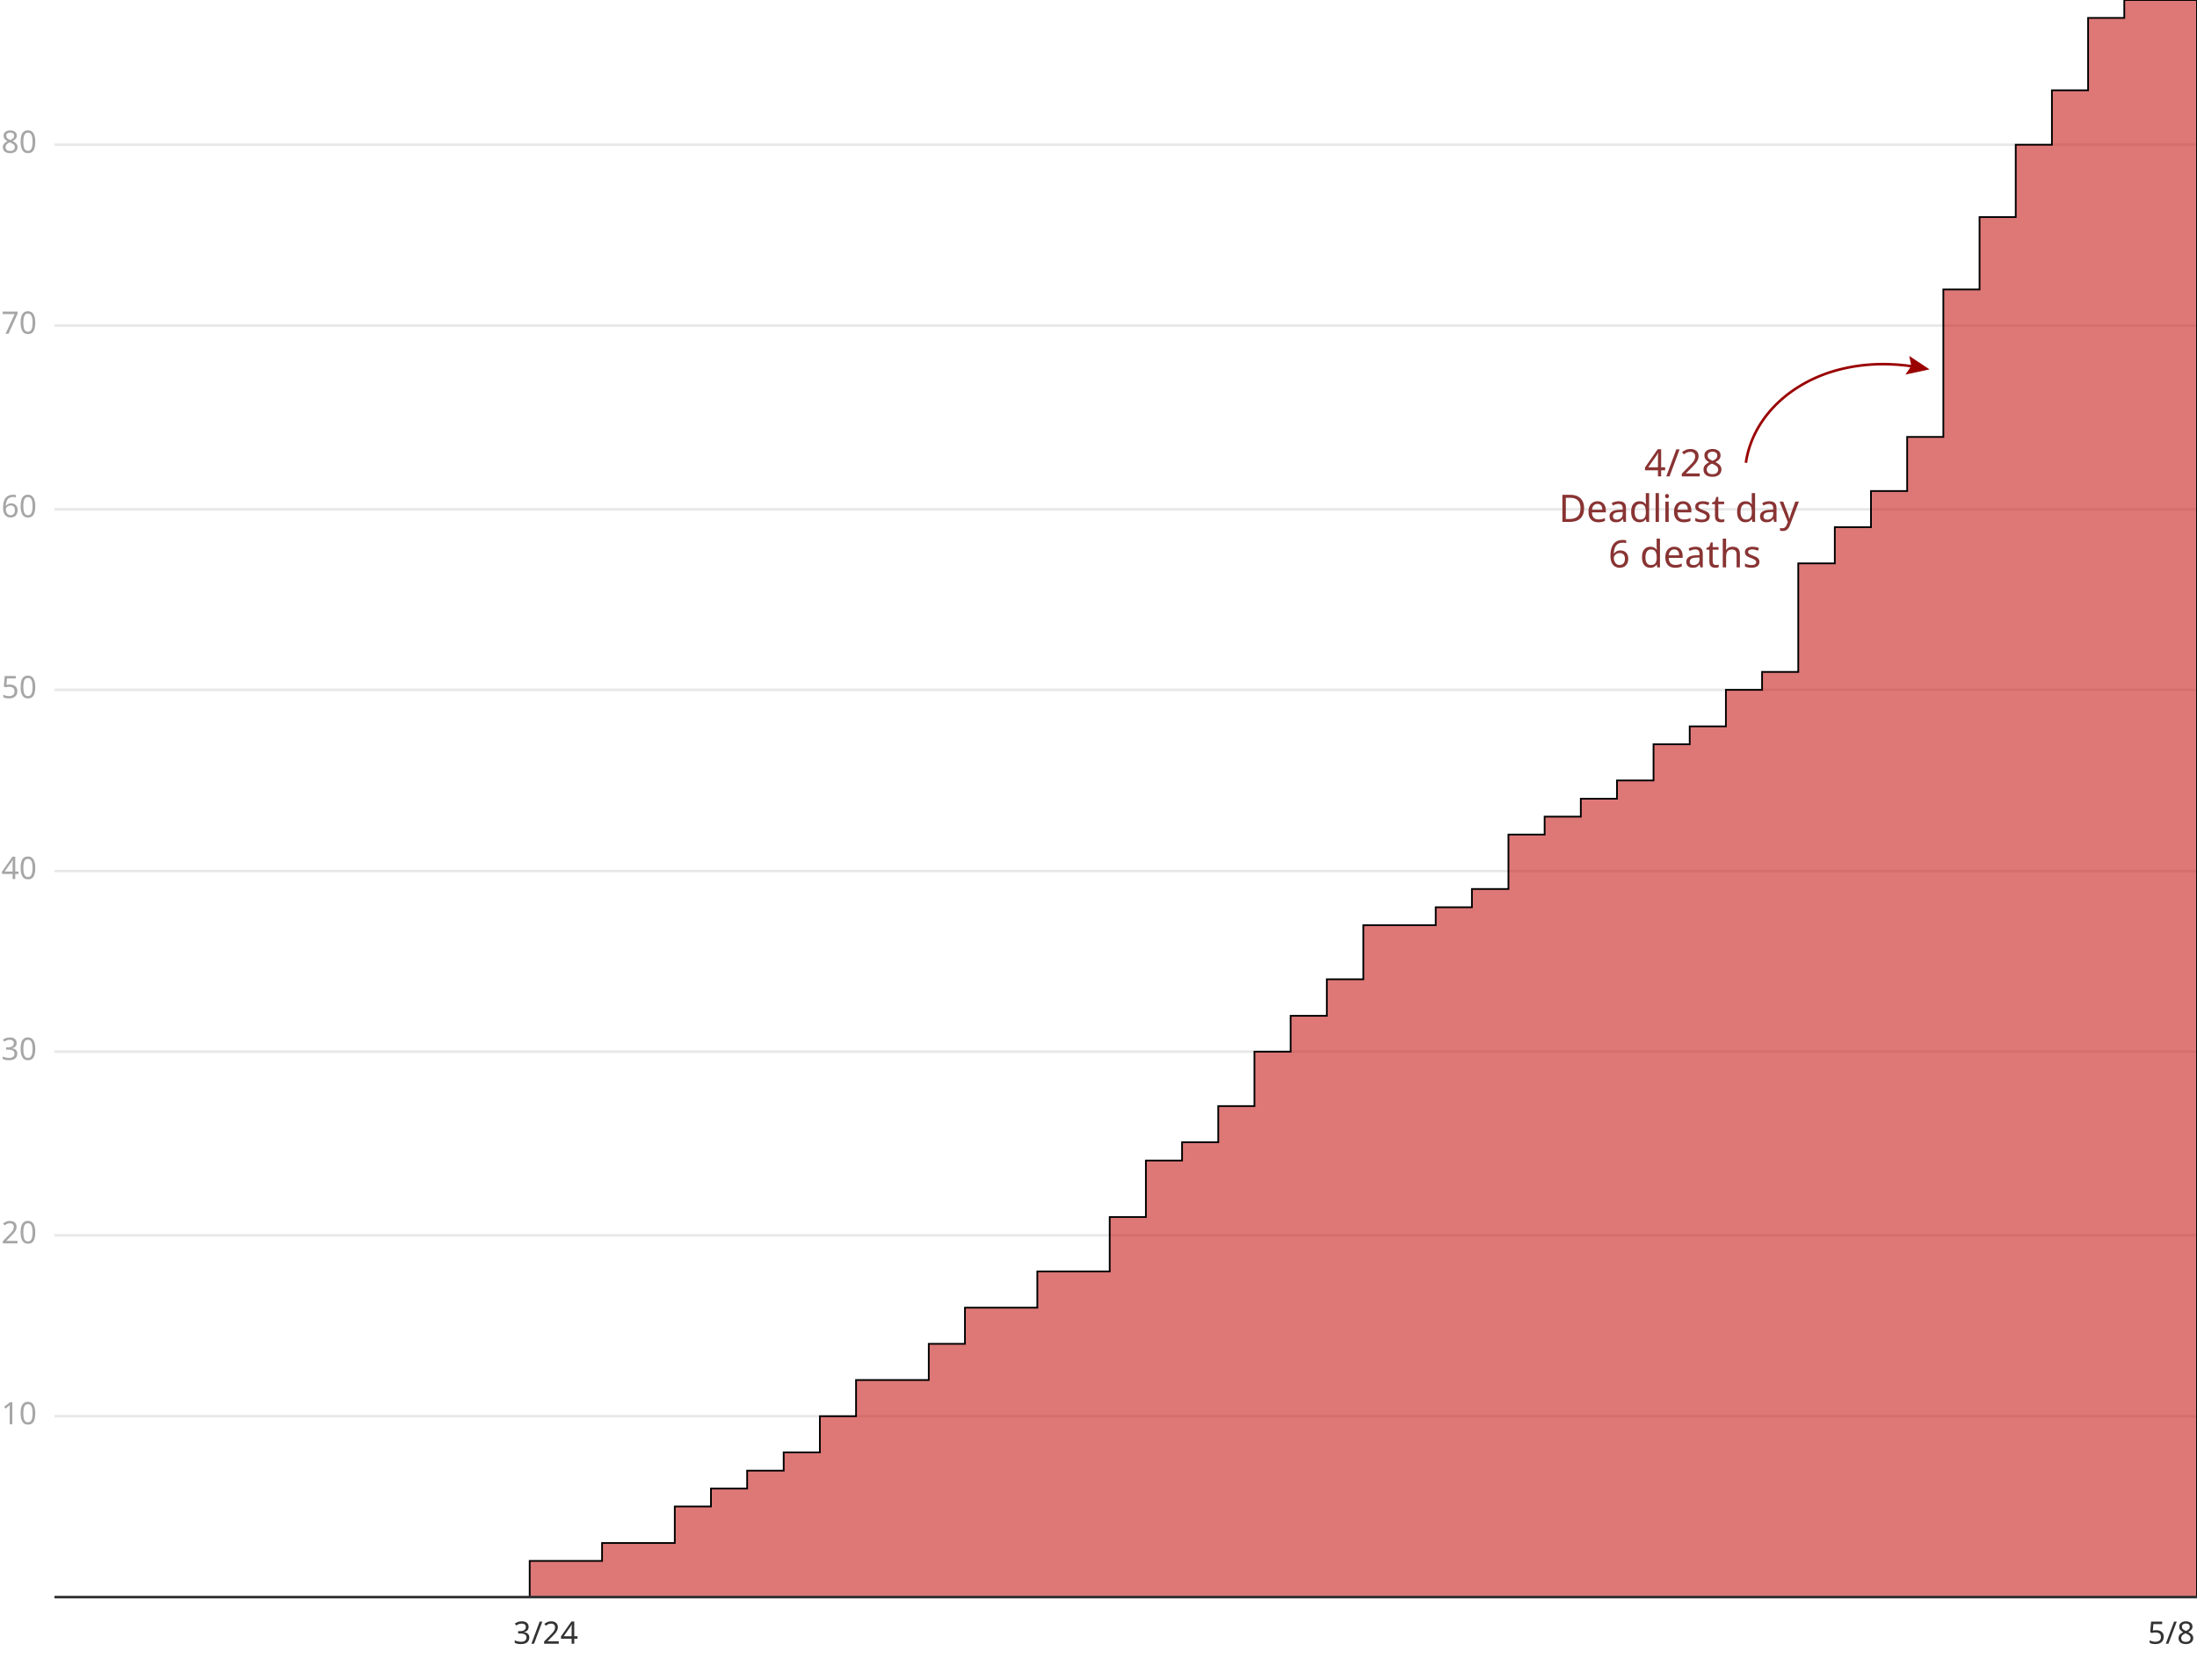
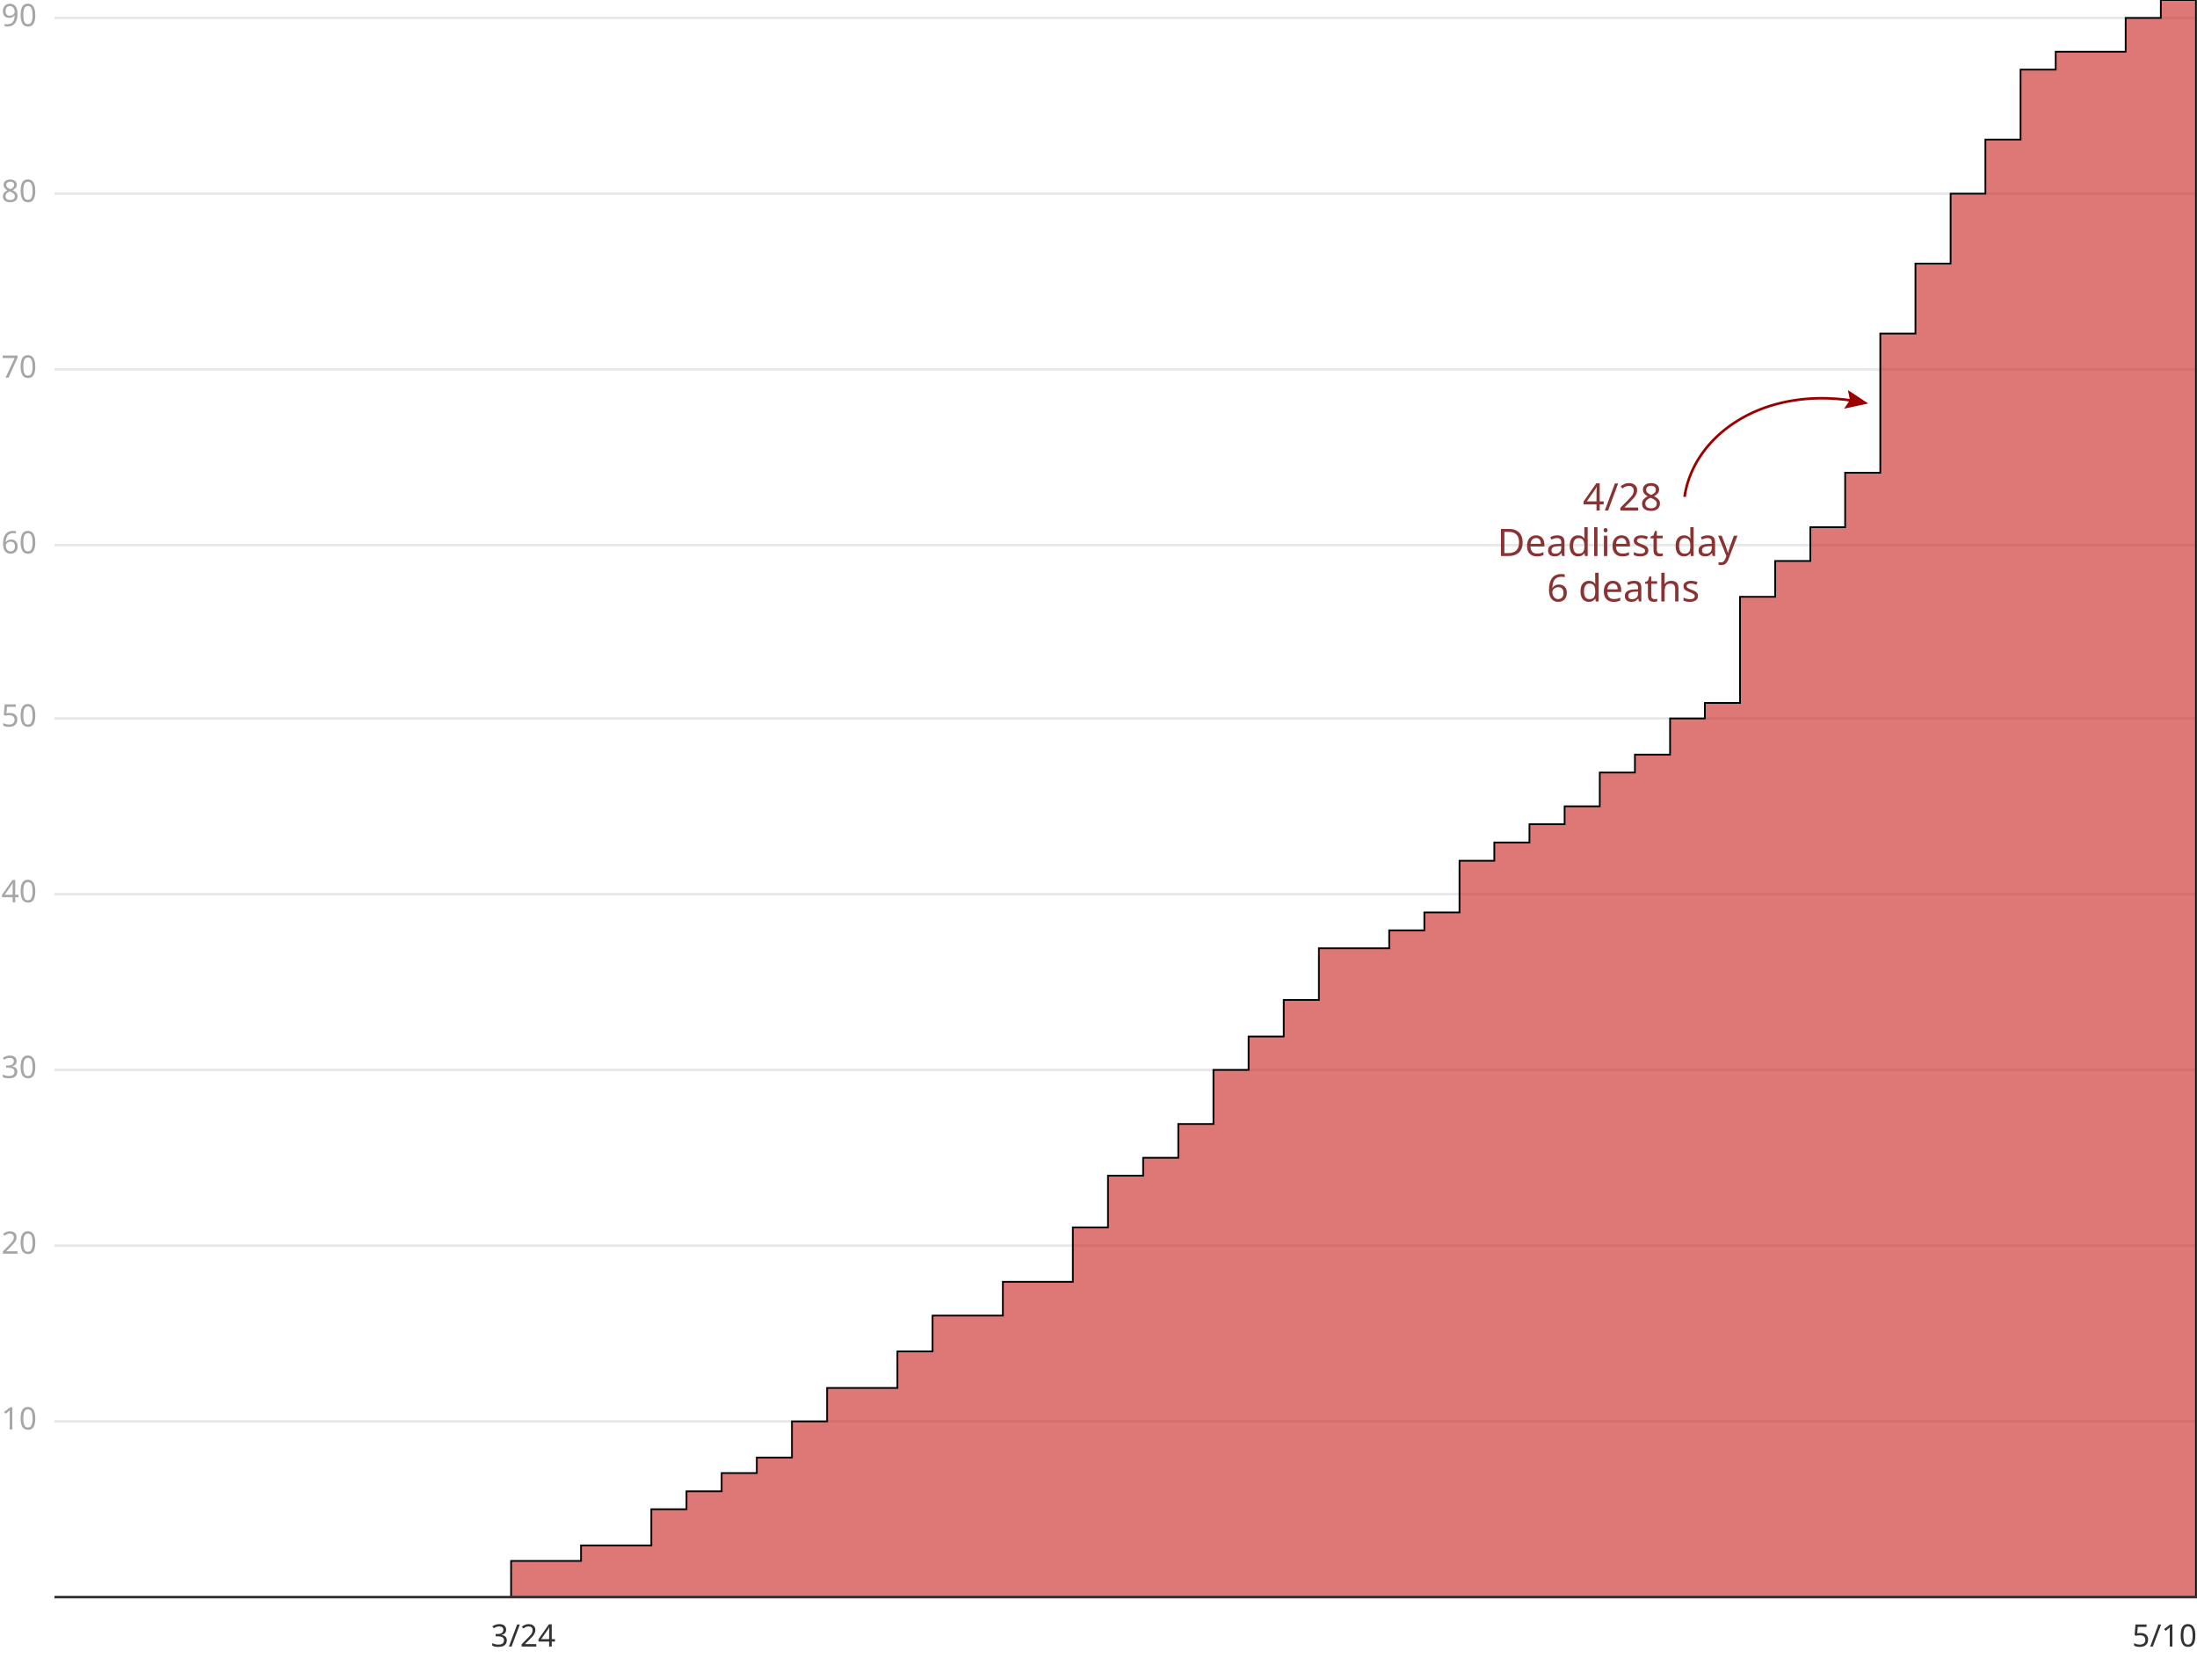
<svg xmlns="http://www.w3.org/2000/svg" xmlns:xlink="http://www.w3.org/1999/xlink" version="1.1" id="Layer_1" x="0px" y="0px" viewBox="0 0 637.5 487.5" style="enable-background:new 0 0 637.5 487.5;" xml:space="preserve">
  <style type="text/css">
	.st0{clip-path:url(#SVGID_2_);enable-background:new    ;}
	.st1{clip-path:url(#SVGID_4_);fill:none;stroke:#E8E8E8;stroke-width:0.75;stroke-miterlimit:10;}
	.st2{clip-path:url(#SVGID_4_);fill:#C71E1D;}
	.st3{clip-path:url(#SVGID_4_);fill:#C71E1D;fill-opacity:0.6;stroke:#000000;stroke-width:0.5;stroke-miterlimit:10;}
	.st4{clip-path:url(#SVGID_4_);fill:none;stroke:#333333;stroke-width:0.75;stroke-miterlimit:10;}
	.st5{clip-path:url(#SVGID_4_);}
	.st6{fill:#A6A6A6;}
	.st7{font-family:'Roboto-Regular';}
	.st8{font-size:9px;}
	.st9{fill:none;stroke:#9A0000;stroke-width:0.75;stroke-miterlimit:10;}
	.st10{fill:#9A0000;}
	.st11{fill:#893333;}
	.st12{font-family:'ArialMT';}
	.st13{font-size:11px;}
	.st14{font-family:'Arial-BoldMT';}
	.st15{fill:#333333;}
</style>
  <g>
    <defs>
      <rect id="SVGID_1_" width="637.5" height="487.5" />
    </defs>
    <clipPath id="SVGID_2_">
      <use xlink:href="#SVGID_1_" style="overflow:visible;" />
    </clipPath>
    <g class="st0">
      <g>
        <defs>
          <rect id="SVGID_3_" width="637.5" height="487.5" />
        </defs>
        <clipPath id="SVGID_4_">
          <use xlink:href="#SVGID_3_" style="overflow:visible;" />
        </clipPath>
-         <line class="st1" x1="15.8" y1="42" x2="637.5" y2="42" />
-         <line class="st1" x1="15.8" y1="94.5" x2="637.5" y2="94.5" />
-         <line class="st1" x1="15.8" y1="147.8" x2="637.5" y2="147.8" />
-         <line class="st1" x1="15.8" y1="200.2" x2="637.5" y2="200.2" />
-         <line class="st1" x1="15.8" y1="252.8" x2="637.5" y2="252.8" />
-         <line class="st1" x1="15.8" y1="305.2" x2="637.5" y2="305.2" />
-         <line class="st1" x1="15.8" y1="358.5" x2="637.5" y2="358.5" />
-         <line class="st1" x1="15.8" y1="411" x2="637.5" y2="411" />
-         <path class="st2" d="M15.8,463.5h10.5H15.8z" />
-         <path class="st2" d="M26.3,463.5h10.5H26.3z" />
-         <path class="st2" d="M36.8,463.5h10.5H36.8z" />
-         <path class="st2" d="M47.4,463.5h10.5H47.4z" />
-         <path class="st2" d="M57.9,463.5h10.5H57.9z" />
-         <path class="st2" d="M68.4,463.5H79H68.4z" />
-         <path class="st2" d="M79,463.5h10.5H79z" />
-         <path class="st2" d="M89.5,463.5h10.5H89.5z" />
-         <path class="st2" d="M100.1,463.5h10.5H100.1z" />
-         <path class="st2" d="M110.6,463.5h10.5H110.6z" />
-         <path class="st2" d="M121.1,463.5h10.5H121.1z" />
-         <path class="st2" d="M131.7,463.5h10.5H131.7z" />
-         <path class="st2" d="M142.2,463.5h10.5H142.2z" />
-         <polygon class="st3" points="627,0 616.4,0 616.4,5.2 605.9,5.2 605.9,26.2 595.4,26.2 595.4,42 584.9,42 584.9,63 574.4,63      574.4,84 563.9,84 563.9,126.8 553.4,126.8 553.4,142.5 542.9,142.5 542.9,153 532.4,153 532.4,163.5 521.8,163.5 521.8,195      511.3,195 511.3,200.2 500.8,200.2 500.8,210.8 490.3,210.8 490.3,216 479.8,216 479.8,226.5 469.2,226.5 469.2,231.8      458.7,231.8 458.7,237 448.2,237 448.2,242.2 437.7,242.2 437.7,258 427.1,258 427.1,263.3 416.6,263.3 416.6,268.5 406.1,268.5      406.1,268.5 395.6,268.5 395.6,284.2 385,284.2 385,294.8 374.5,294.8 374.5,305.2 364,305.2 364,321 353.5,321 353.5,331.5      343,331.5 343,336.8 332.5,336.8 332.5,353.2 322,353.2 322,369 311.5,369 311.5,369 301,369 301,379.5 290.5,379.5 290.5,379.5      280,379.5 280,390 269.5,390 269.5,400.5 259,400.5 258.9,400.5 248.4,400.5 248.4,411 237.9,411 237.9,421.5 227.4,421.5      227.4,426.8 216.8,426.8 216.8,432 206.3,432 206.3,437.2 195.8,437.2 195.8,447.8 185.3,447.8 174.7,447.8 174.7,453 164.3,453      164.2,453 153.7,453 153.7,463.5 164.2,463.5 164.3,463.5 174.7,463.5 185.3,463.5 195.8,463.5 195.8,463.5 206.3,463.5      206.3,463.5 216.8,463.5 227.4,463.5 237.9,463.5 248.4,463.5 258.9,463.5 259,463.5 269.5,463.5 269.5,463.5 280,463.5      290.5,463.5 290.5,463.5 301,463.5 301,463.5 311.5,463.5 311.5,463.5 322,463.5 322,463.5 332.5,463.5 332.5,463.5 343,463.5      353.6,463.5 353.6,463.5 364,463.5 364,463.5 374.5,463.5 374.6,463.5 385,463.5 385.1,463.5 395.6,463.5 406.1,463.5      406.1,463.5 416.6,463.5 416.6,463.5 427.2,463.5 427.2,463.5 437.7,463.5 437.7,463.5 448.2,463.5 458.7,463.5 458.7,463.5      469.2,463.5 469.2,463.5 479.8,463.5 490.3,463.5 490.3,463.5 500.8,463.5 500.8,463.5 511.3,463.5 511.3,463.5 521.8,463.5      532.4,463.5 532.4,463.5 542.9,463.5 542.9,463.5 553.4,463.5 563.9,463.5 564,463.5 574.4,463.5 574.5,463.5 584.9,463.5      585,463.5 595.5,463.5 595.5,463.5 605.9,463.5 605.9,463.5 616.4,463.5 616.4,463.5 627,463.5 637.5,463.5 637.5,0    " />
+         <line class="st1" x1="15.8" y1="5.2" x2="637.5" y2="5.2" />
+         <line class="st1" x1="15.8" y1="56.2" x2="637.5" y2="56.2" />
+         <line class="st1" x1="15.8" y1="107.2" x2="637.5" y2="107.2" />
+         <line class="st1" x1="15.8" y1="158.2" x2="637.5" y2="158.2" />
+         <line class="st1" x1="15.8" y1="208.5" x2="637.5" y2="208.5" />
+         <line class="st1" x1="15.8" y1="259.5" x2="637.5" y2="259.5" />
+         <line class="st1" x1="15.8" y1="310.5" x2="637.5" y2="310.5" />
+         <line class="st1" x1="15.8" y1="361.5" x2="637.5" y2="361.5" />
+         <line class="st1" x1="15.8" y1="412.5" x2="637.5" y2="412.5" />
+         <path class="st2" d="M15.8,463.5h10.2H15.8z" />
+         <path class="st2" d="M25.9,463.5h10.2H25.9z" />
+         <path class="st2" d="M36.1,463.5h10.2H36.1z" />
+         <path class="st2" d="M46.3,463.5h10.2H46.3z" />
+         <path class="st2" d="M56.5,463.5h10.2H56.5z" />
+         <path class="st2" d="M66.7,463.5h10.2H66.7z" />
+         <path class="st2" d="M76.9,463.5h10.2H76.9z" />
+         <path class="st2" d="M87.1,463.5h10.2H87.1z" />
+         <path class="st2" d="M97.3,463.5h10.2H97.3z" />
+         <path class="st2" d="M107.5,463.5h10.2H107.5z" />
+         <path class="st2" d="M117.7,463.5h10.2H117.7z" />
+         <path class="st2" d="M127.9,463.5h10.2H127.9z" />
+         <path class="st2" d="M138.1,463.5h10.2H138.1z" />
+         <polygon class="st3" points="627,0 627,5.2 616.8,5.2 616.8,15 606.7,15 596.5,15 596.5,20.2 586.3,20.2 586.3,40.5 576.1,40.5      576.1,56.2 566,56.2 566,76.5 555.8,76.5 555.8,96.8 545.6,96.8 545.6,137.2 535.4,137.2 535.4,153 525.3,153 525.3,162.8      515.1,162.8 515.1,173.2 504.9,173.2 504.9,204 494.7,204 494.7,208.5 484.6,208.5 484.6,219 474.4,219 474.4,224.2 464.2,224.2      464.2,234 454,234 454,239.2 443.8,239.2 443.8,244.5 433.6,244.5 433.6,249.8 423.5,249.8 423.5,264.8 413.3,264.8 413.3,270      403.1,270 403.1,275.2 392.9,275.2 392.9,275.2 382.7,275.2 382.7,290.2 372.5,290.2 372.5,300.8 362.3,300.8 362.3,310.5      352.1,310.5 352.1,326.2 341.9,326.2 341.9,336 331.7,336 331.7,341.2 321.5,341.2 321.5,356.2 311.3,356.2 311.3,372 301.1,372      291,372 291,381.8 280.8,381.8 270.6,381.8 270.6,392.2 260.4,392.2 260.4,402.8 250.2,402.8 240,402.8 240,412.5 229.8,412.5      229.8,423 219.6,423 219.6,427.5 209.4,427.5 209.4,432.8 199.2,432.8 199.2,438 189,438 189,448.5 178.8,448.5 178.8,448.5      168.6,448.5 168.6,453 158.4,453 158.4,453 148.3,453 148.3,463.5 158.4,463.5 158.4,463.5 168.6,463.5 168.6,463.5 178.8,463.5      178.8,463.5 189,463.5 189,463.5 199.2,463.5 199.2,463.5 209.4,463.5 219.6,463.5 229.8,463.5 240,463.5 250.2,463.5      260.4,463.5 270.6,463.5 270.6,463.5 280.8,463.5 291,463.5 291,463.5 301.1,463.5 311.3,463.5 311.3,463.5 321.5,463.5      321.5,463.5 331.7,463.5 331.7,463.5 341.9,463.5 341.9,463.5 352.1,463.5 352.1,463.5 362.3,463.5 372.5,463.5 372.5,463.5      382.7,463.5 392.9,463.5 392.9,463.5 403.1,463.5 403.1,463.5 413.3,463.5 423.5,463.5 423.5,463.5 433.6,463.5 433.6,463.5      443.8,463.5 443.8,463.5 454,463.5 464.2,463.5 464.2,463.5 474.4,463.5 474.4,463.5 484.6,463.5 484.6,463.5 494.7,463.5      494.8,463.5 504.9,463.5 504.9,463.5 515.1,463.5 525.3,463.5 525.3,463.5 535.4,463.5 535.5,463.5 545.6,463.5 555.8,463.5      566,463.5 566,463.5 576.1,463.5 576.2,463.5 586.3,463.5 596.5,463.5 596.5,463.5 606.7,463.5 616.8,463.5 616.9,463.5      627,463.5 627,463.5 637.2,463.5 637.2,0    " />
        <line class="st4" x1="15.8" y1="463.5" x2="637.5" y2="463.5" />
        <g class="st5">
-           <text transform="matrix(1 0 0 1 0.3926 413.3496)" class="st6 st7 st8">10</text>
+           <text transform="matrix(1 0 0 1 0.3926 414.8496)" class="st6 st7 st8">10</text>
        </g>
        <g class="st5">
-           <text transform="matrix(1 0 0 1 0.3926 360.8496)" class="st6 st7 st8">20</text>
+           <text transform="matrix(1 0 0 1 0.3926 363.8496)" class="st6 st7 st8">20</text>
        </g>
        <g class="st5">
-           <text transform="matrix(1 0 0 1 0.3926 307.5996)" class="st6 st7 st8">30</text>
+           <text transform="matrix(1 0 0 1 0.3926 312.8496)" class="st6 st7 st8">30</text>
        </g>
        <g class="st5">
-           <text transform="matrix(1 0 0 1 0.3926 255.0996)" class="st6 st7 st8">40</text>
+           <text transform="matrix(1 0 0 1 0.3926 261.8496)" class="st6 st7 st8">40</text>
        </g>
        <g class="st5">
-           <text transform="matrix(1 0 0 1 0.3926 202.5996)" class="st6 st7 st8">50</text>
+           <text transform="matrix(1 0 0 1 0.3926 210.8496)" class="st6 st7 st8">50</text>
        </g>
        <g class="st5">
-           <text transform="matrix(1 0 0 1 0.3926 150.0996)" class="st6 st7 st8">60</text>
+           <text transform="matrix(1 0 0 1 0.3926 160.5996)" class="st6 st7 st8">60</text>
        </g>
        <g class="st5">
-           <text transform="matrix(1 0 0 1 0.3926 96.8496)" class="st6 st7 st8">70</text>
+           <text transform="matrix(1 0 0 1 0.3926 109.5996)" class="st6 st7 st8">70</text>
        </g>
        <g class="st5">
-           <text transform="matrix(1 0 0 1 0.3926 44.3496)" class="st6 st7 st8">80</text>
+           <text transform="matrix(1 0 0 1 0.3926 58.5996)" class="st6 st7 st8">80</text>
+         </g>
+         <g class="st5">
+           <text transform="matrix(1 0 0 1 0.3926 7.5996)" class="st6 st7 st8">90</text>
        </g>
      </g>
    </g>
  </g>
  <g>
    <g>
-       <path class="st9" d="M506.6,134.3c1.7-11.8,11-21.9,24.5-26.3c9.7-3.1,18.8-2.5,24.4-1.6" />
+       <path class="st9" d="M488.8,144.2c1.7-11.8,11-21.9,24.5-26.3c9.7-3.1,18.8-2.5,24.4-1.6" />
      <g>
-         <polygon class="st10" points="552.9,108.7 554.6,106.2 554,103.3 559.9,107.2    " />
+         <polygon class="st10" points="535.1,118.6 536.8,116.1 536.2,113.2 542.1,117.1    " />
      </g>
    </g>
  </g>
-   <text transform="matrix(1 0 0 1 477.0931 138.2661)" class="st11 st12 st13">4/28</text>
-   <text transform="matrix(1 0 0 1 452.2932 151.4658)" class="st11 st14 st13">Deadliest day</text>
-   <text transform="matrix(1 0 0 1 466.6931 164.666)" class="st11 st12 st13">6 deaths</text>
+   <text transform="matrix(1 0 0 1 459.2614 148.1632)" class="st11 st12 st13">4/28</text>
+   <text transform="matrix(1 0 0 1 434.4615 161.3629)" class="st11 st14 st13">Deadliest day</text>
+   <text transform="matrix(1 0 0 1 448.8614 174.5631)" class="st11 st12 st13">6 deaths</text>
  <g>
-     <text transform="matrix(1 0 0 1 148.9545 477.0398)" class="st15 st7 st8">3/24</text>
+     <text transform="matrix(1 0 0 1 142.4275 477.8579)" class="st15 st7 st8">3/24</text>
  </g>
  <g>
-     <text transform="matrix(1 0 0 1 623.206 477.0396)" class="st15 st7 st8">5/8</text>
+     <text transform="matrix(1 0 0 1 618.679 477.8577)" class="st15 st7 st8">5/10</text>
  </g>
</svg>
